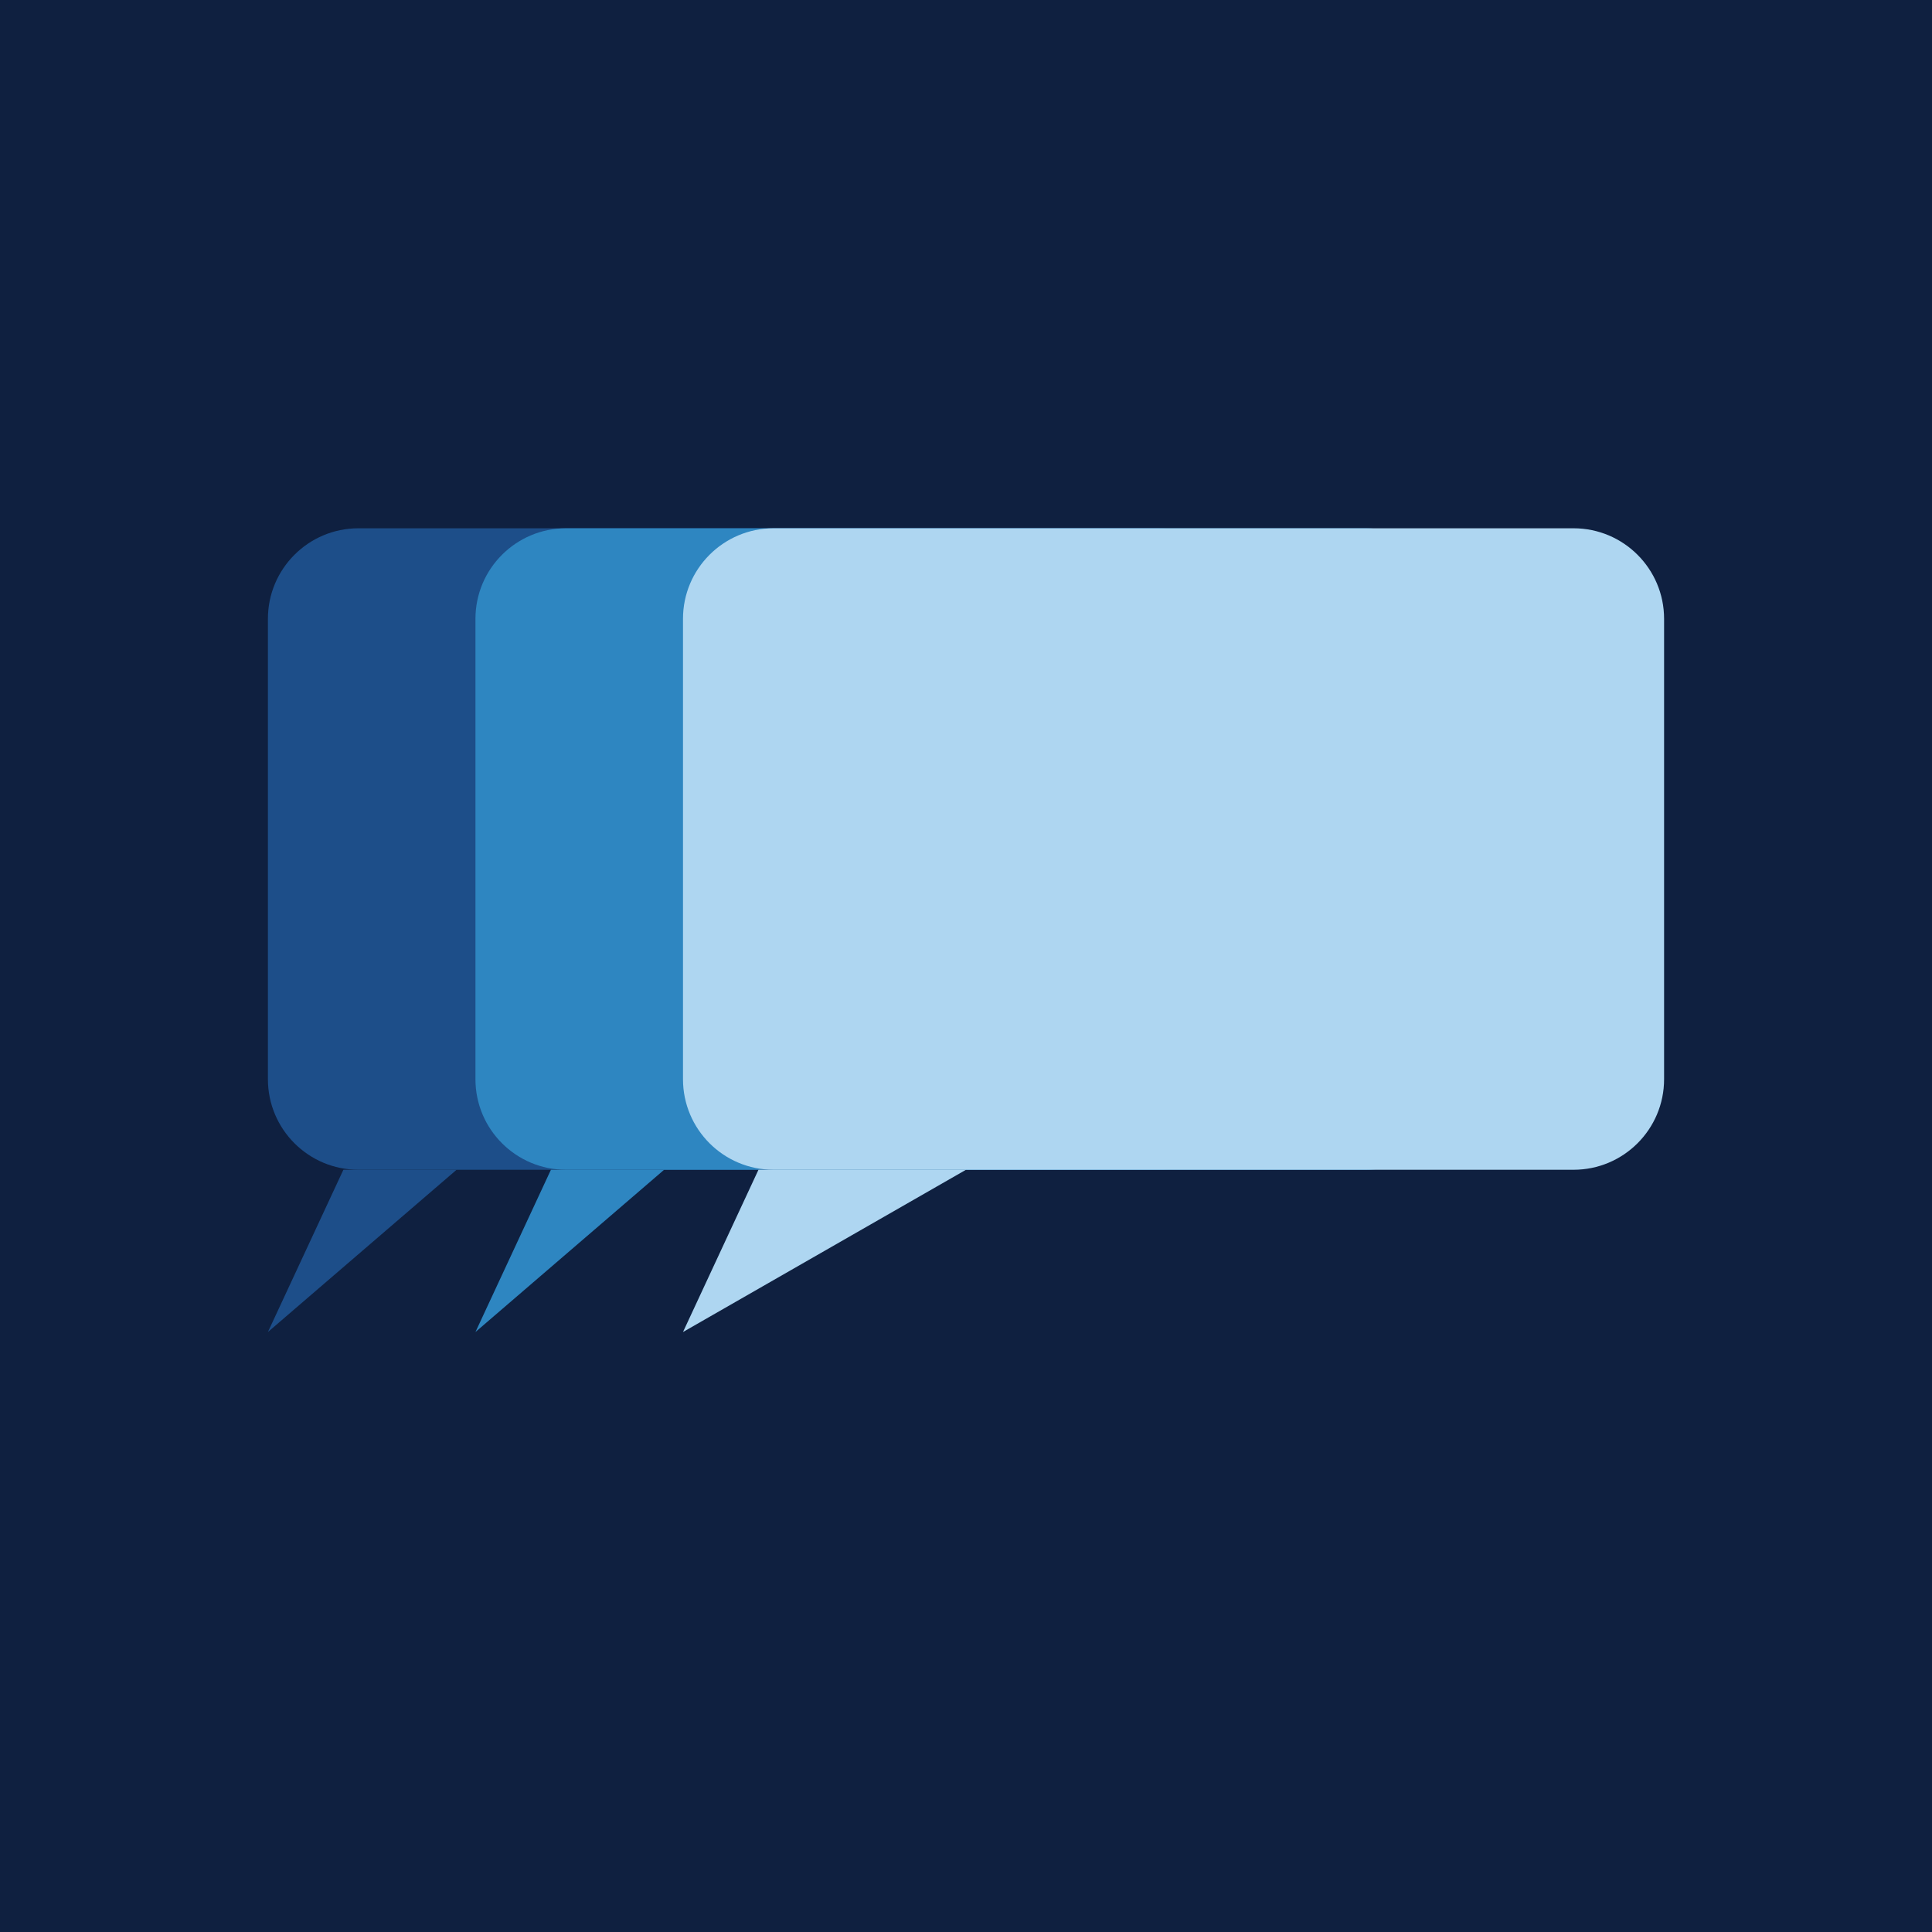
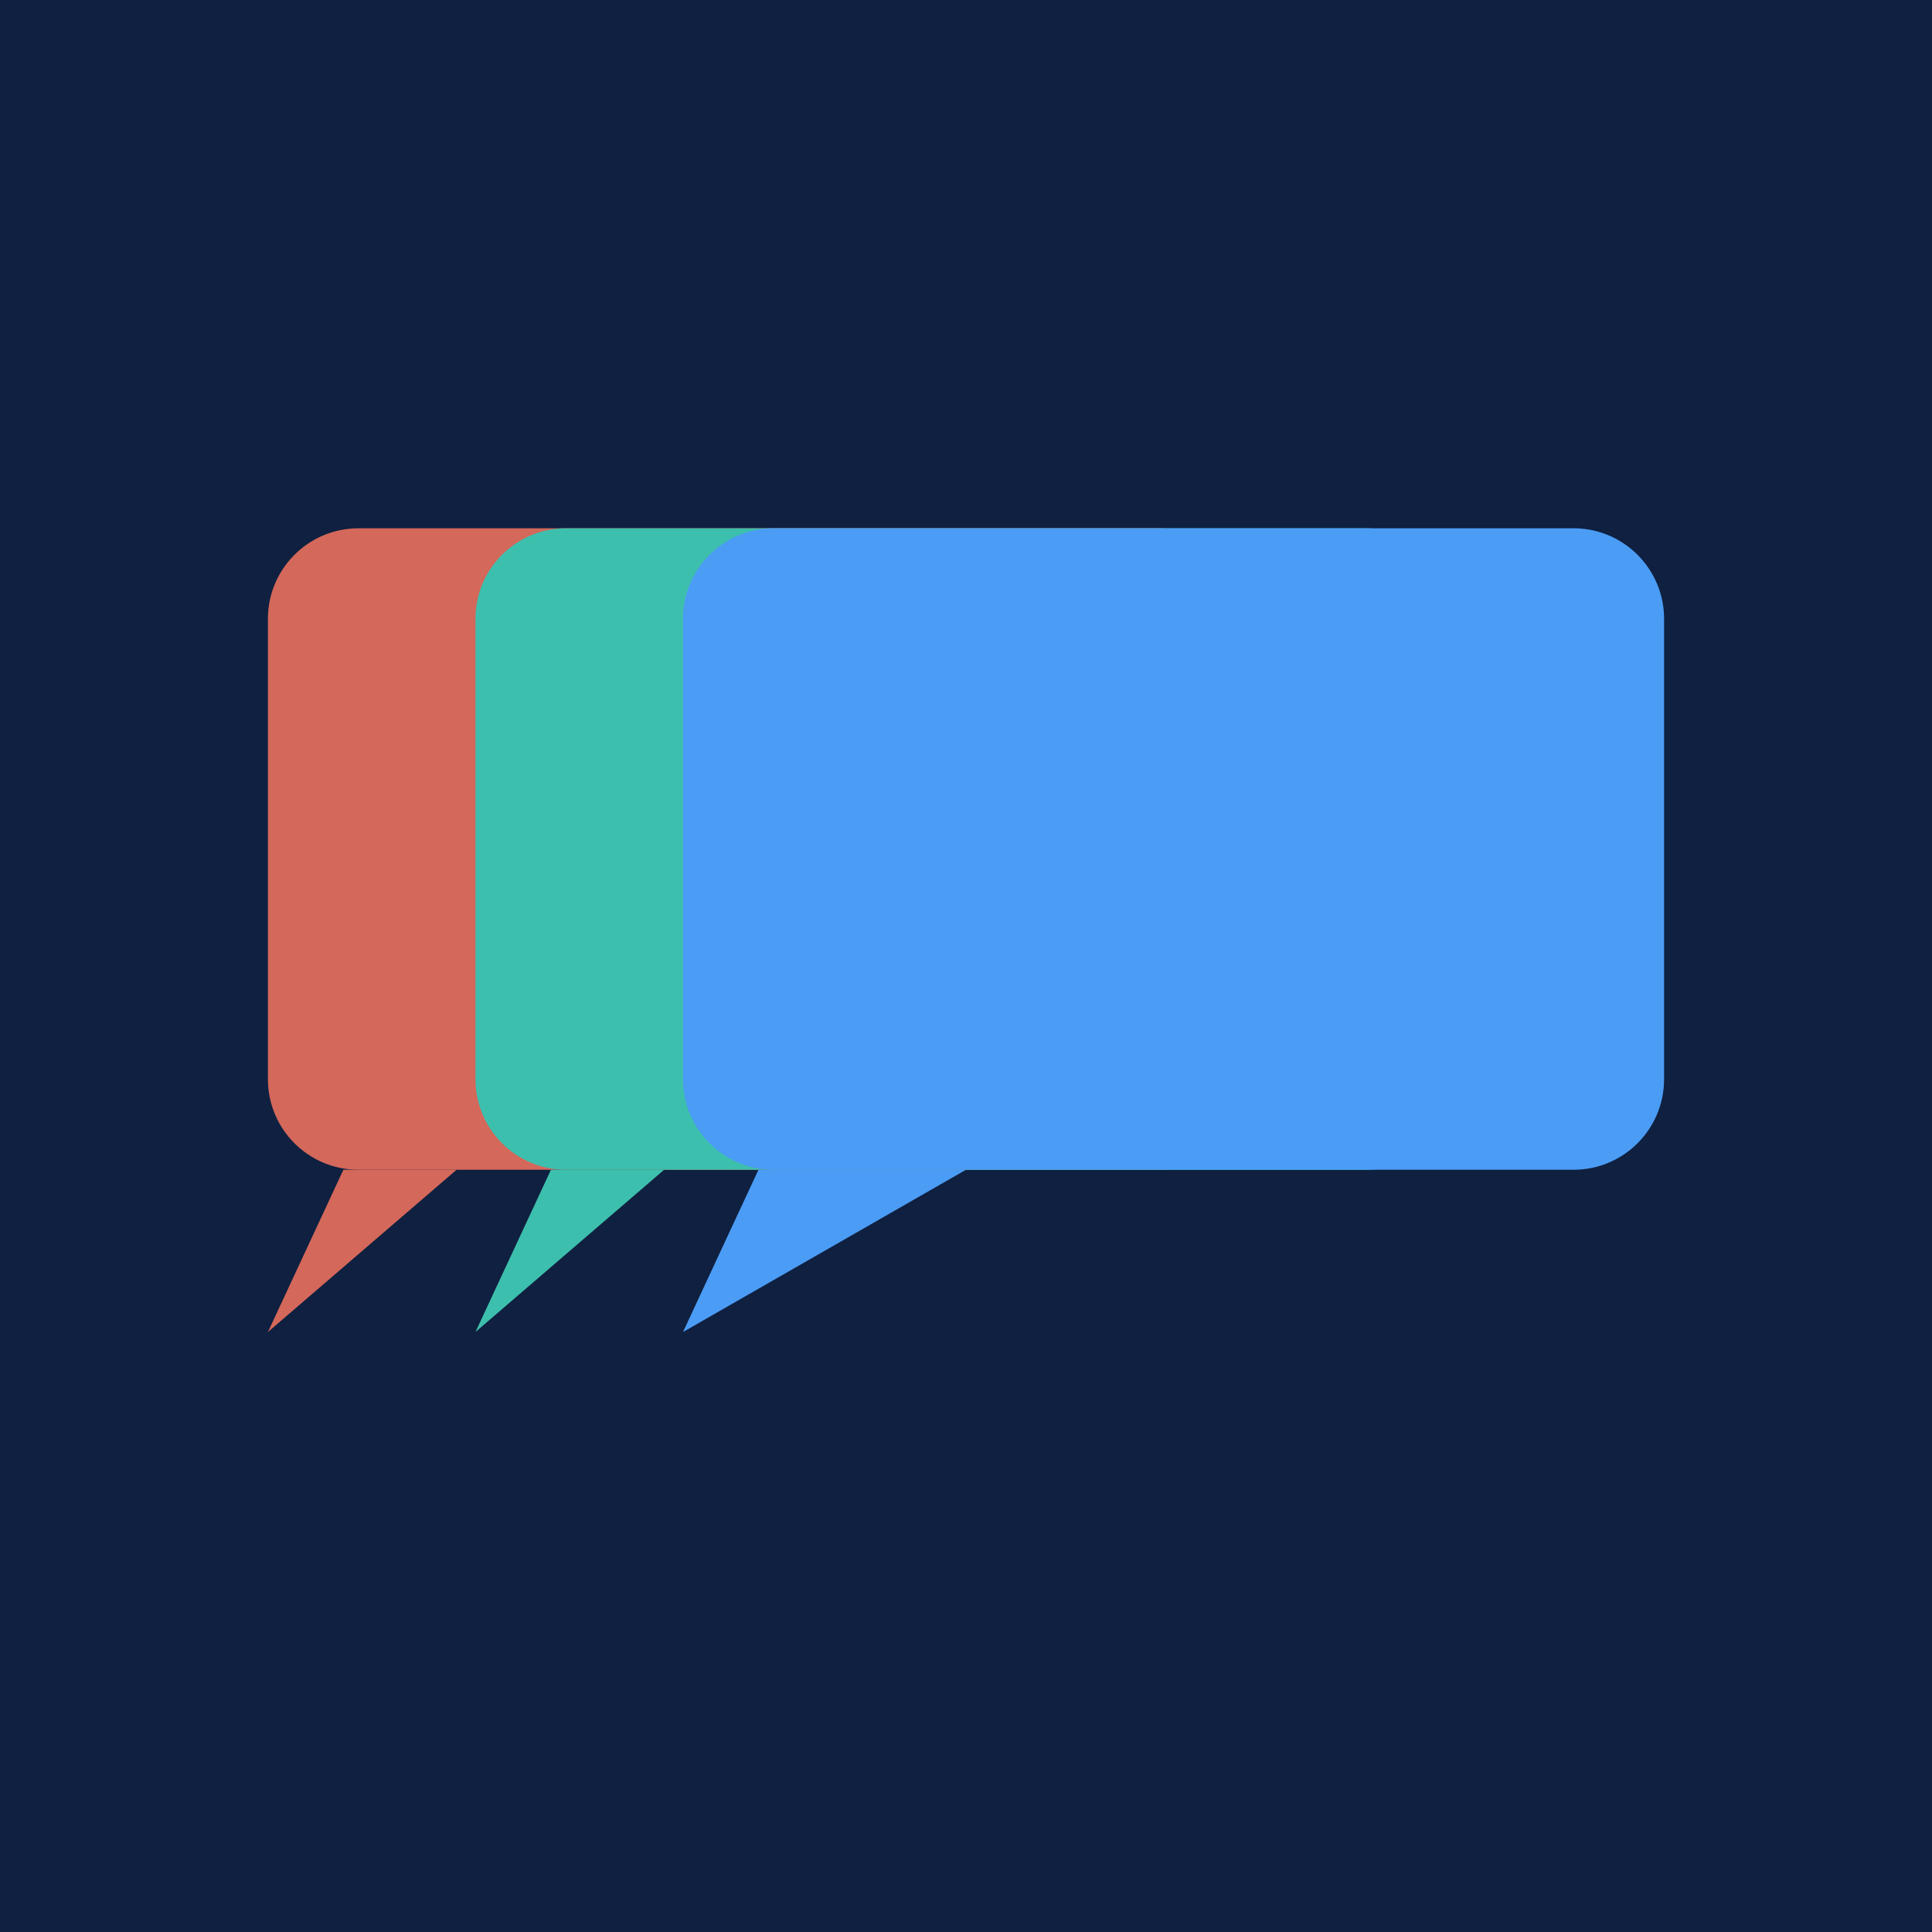
<svg xmlns="http://www.w3.org/2000/svg" viewBox="0 0 1024 1024">
  <rect width="1024" height="1024" fill="#0f2040" />
-   <rect x="142" y="280" width="520" height="340" rx="48" fill="#1d4e89" />
-   <polygon points="182,620 142,706 242,620" fill="#1d4e89" />
-   <rect x="252" y="280" width="520" height="340" rx="48" fill="#2e86c1" />
-   <polygon points="292,620 252,706 352,620" fill="#2e86c1" />
-   <rect x="362" y="280" width="520" height="340" rx="48" fill="#aed6f1" />
-   <polygon points="402,620 362,706 512,620" fill="#aed6f1" />
+   <rect x="142" y="280" width="520" height="340" rx="48" fill="#D4685A" />
+   <polygon points="182,620 142,706 242,620" fill="#D4685A" />
+   <rect x="252" y="280" width="520" height="340" rx="48" fill="#3DBFAD" />
+   <polygon points="292,620 252,706 352,620" fill="#3DBFAD" />
+   <rect x="362" y="280" width="520" height="340" rx="48" fill="#4B9CF5" />
+   <polygon points="402,620 362,706 512,620" fill="#4B9CF5" />
</svg>
